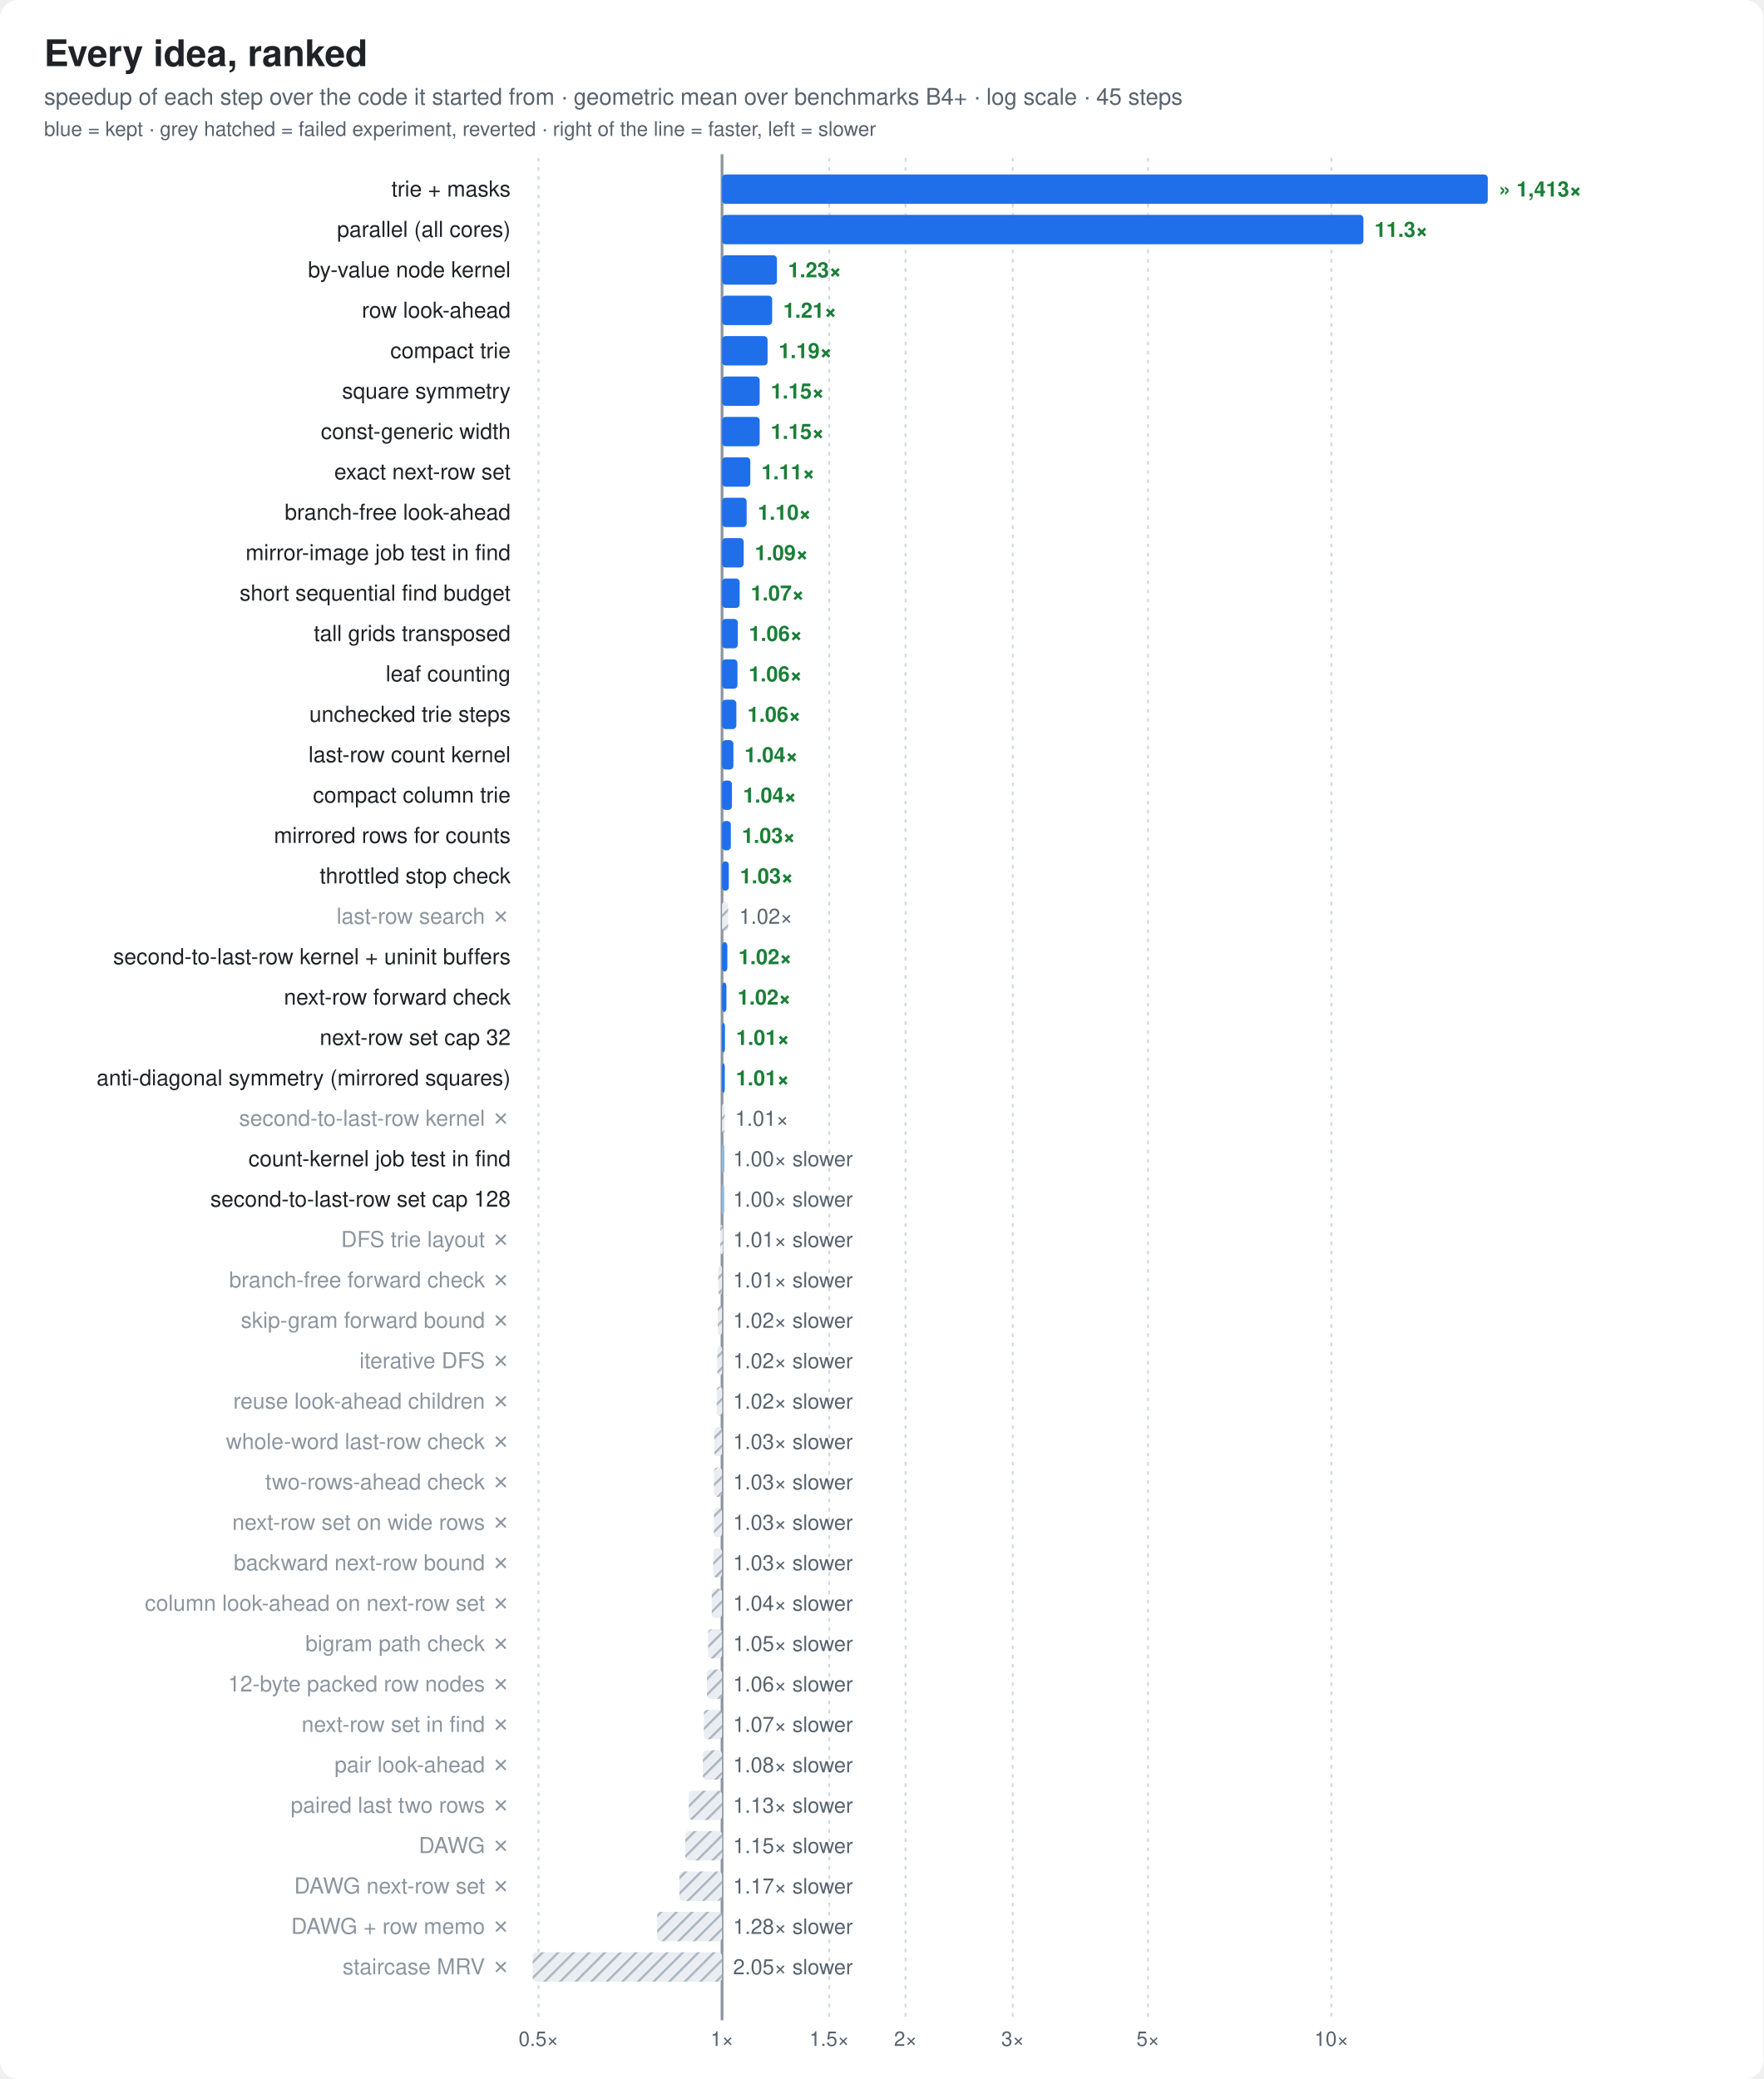
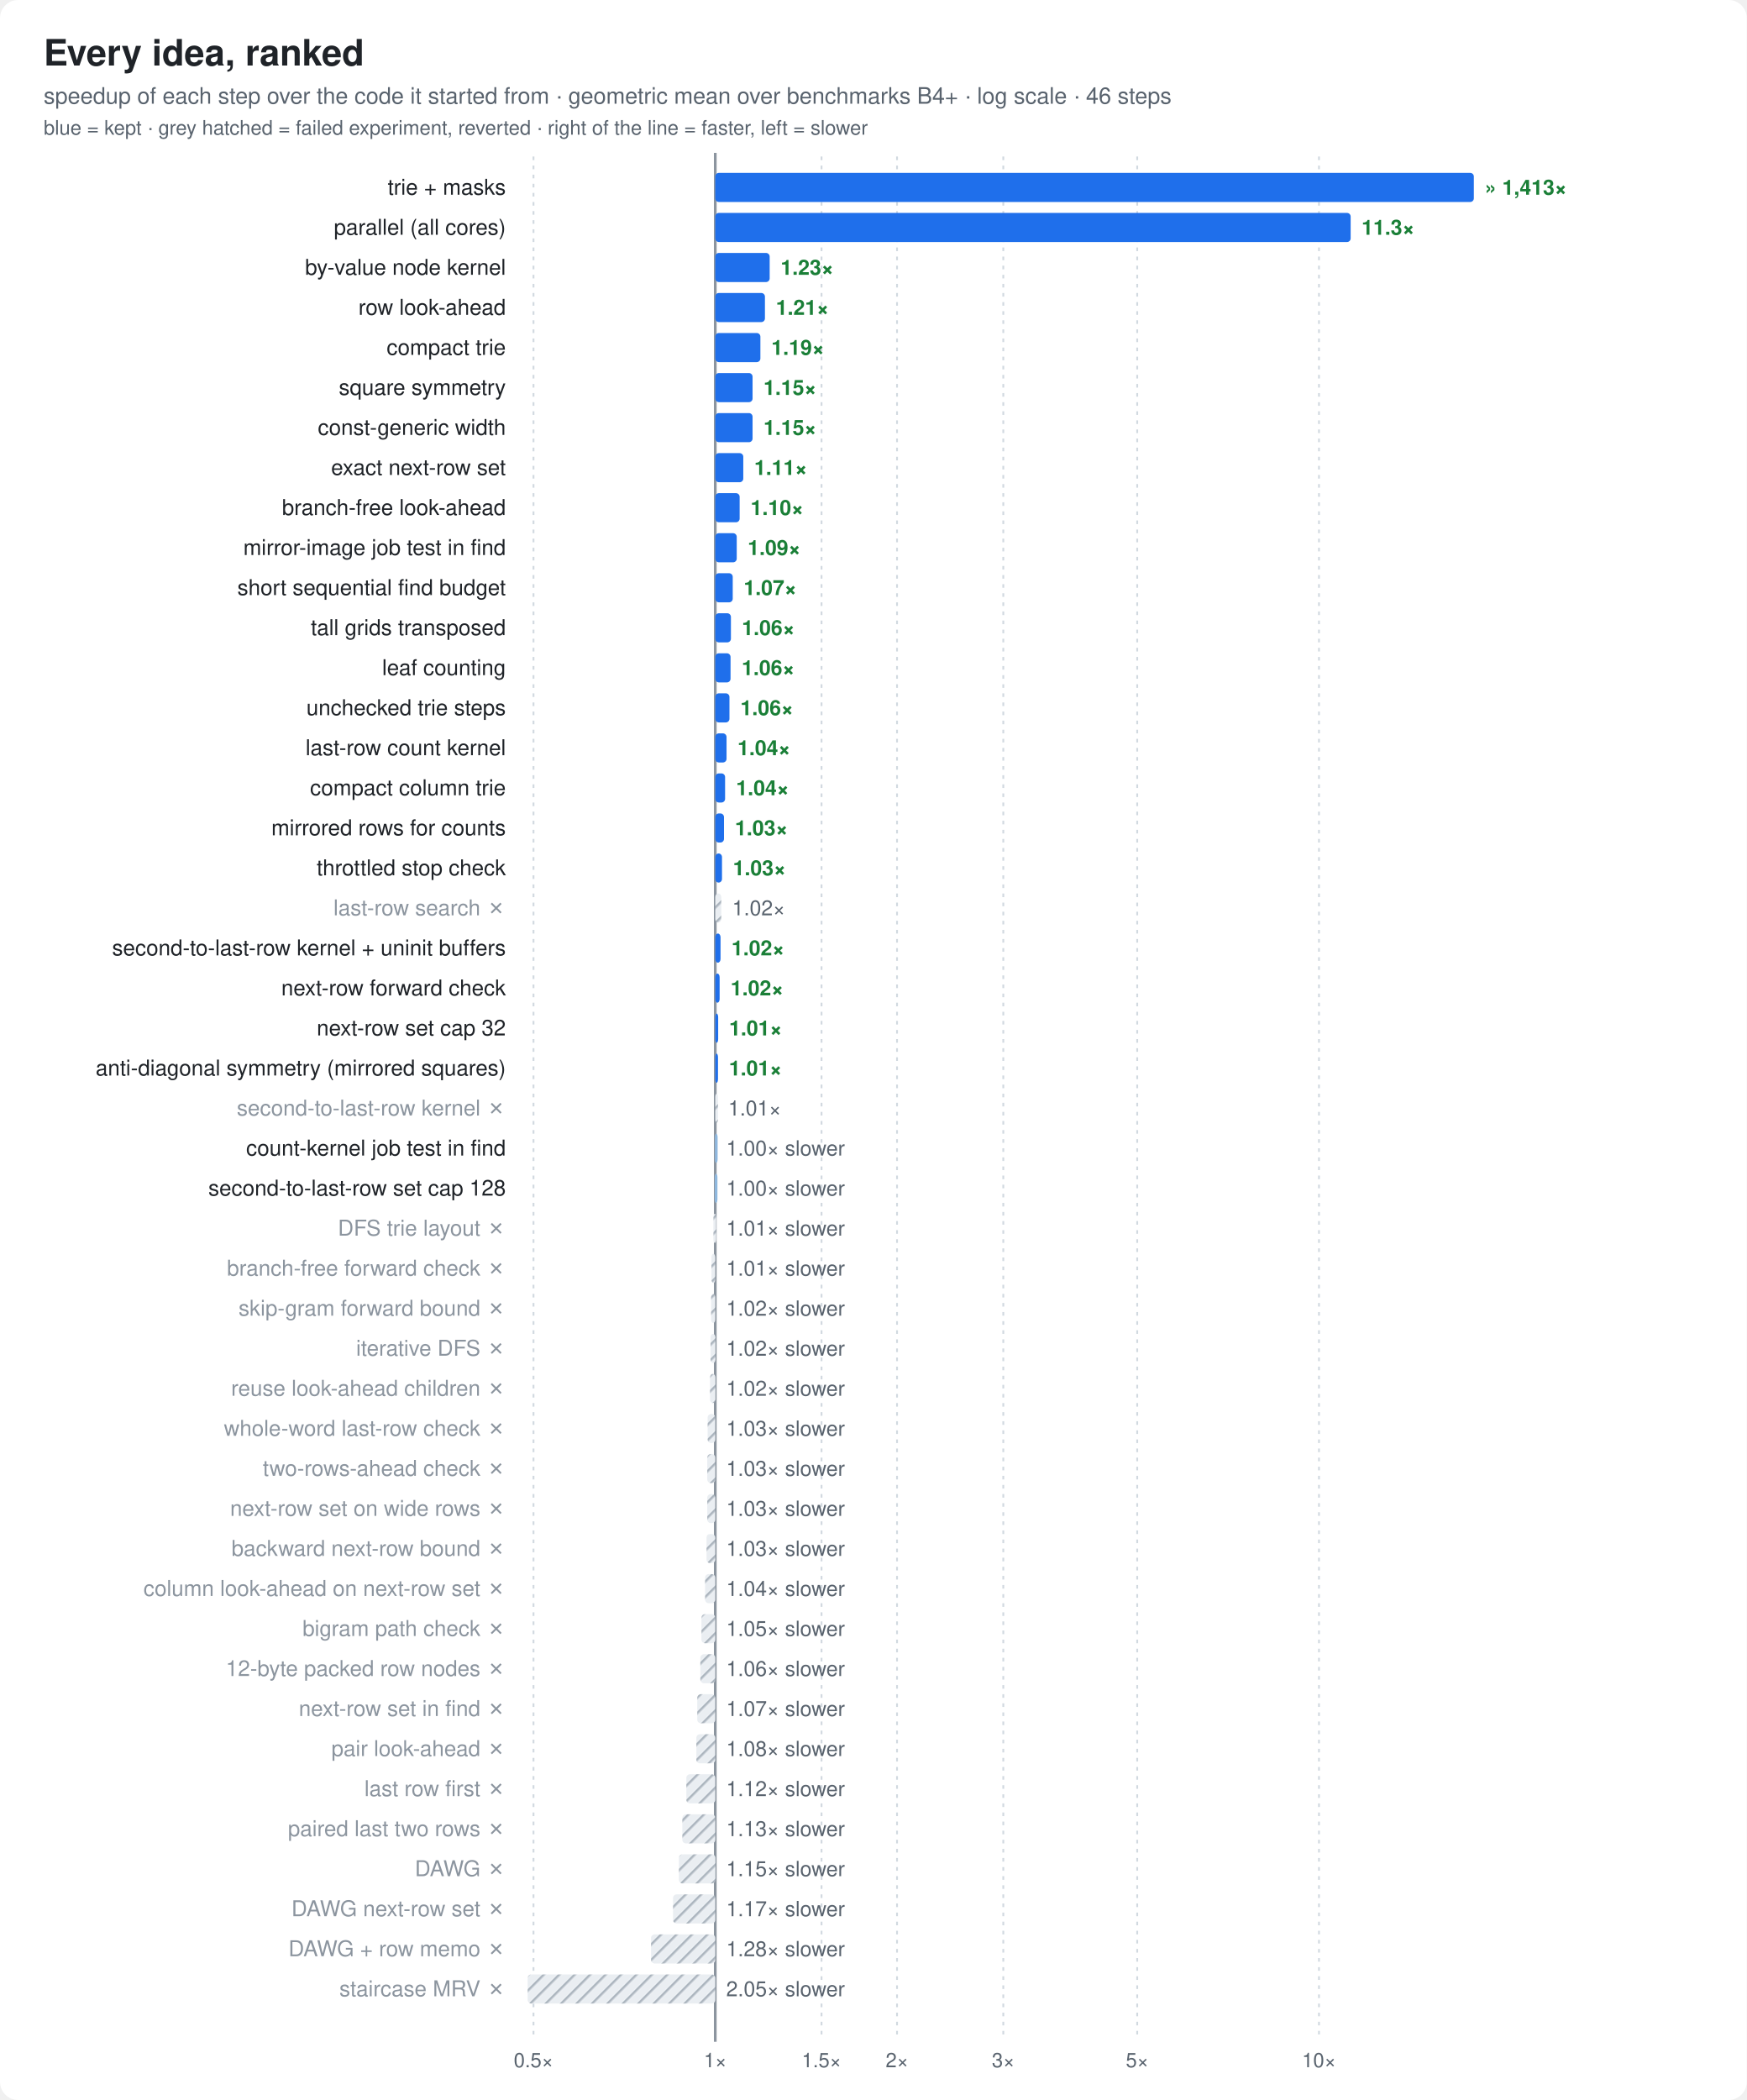
- <svg xmlns="http://www.w3.org/2000/svg" width="960" height="1132" viewBox="0 0 960 1132" font-family="ui-sans-serif,-apple-system,Segoe UI,Helvetica,Arial,sans-serif">
+ <svg xmlns="http://www.w3.org/2000/svg" width="960" height="1154" viewBox="0 0 960 1154" font-family="ui-sans-serif,-apple-system,Segoe UI,Helvetica,Arial,sans-serif">
  <style>
  .bg{fill:#ffffff} .t{fill:#1f2328} .m{fill:#59636e} .g{stroke:#d1d9e0}
  .bar{fill:#8fb8de} .best{fill:#1f6feb} .x{fill:#1a7f37;font-weight:600}
  .fail{fill:url(#hatch)} .hs{stroke:#afb8c1} .hb{fill:#eaeef2} .f{fill:#cf222e;font-weight:600}
  .ft{fill:#8c959f} .cur{fill:#1f6feb;font-weight:700}
  .ln{stroke:#1f6feb;fill:none} .lnf{fill:#1f6feb} .ctx{stroke:#afb8c1;fill:none} .ring{stroke:#ffffff}
  .fx{stroke:#8c959f;fill:none} .area{fill:#1f6feb;fill-opacity:.08} .tile{fill:#f6f8fa;stroke:#d1d9e0}
  .big{fill:#1f6feb;font-weight:800}
  .s2{stroke:#eb6834;fill:none} .s2f{fill:#eb6834} .s3{stroke:#1baf7a;fill:none} .s3f{fill:#1baf7a}
  @media (prefers-color-scheme: dark){
    .s2{stroke:#d95926} .s2f{fill:#d95926} .s3{stroke:#199e70} .s3f{fill:#199e70}
    .bg{fill:#0d1117} .t{fill:#e6edf3} .m{fill:#9198a1} .g{stroke:#30363d}
    .bar{fill:#2f5f8f} .best{fill:#4493f8} .x{fill:#3fb950}
    .hs{stroke:#484f58} .hb{fill:#21262d} .f{fill:#f85149} .ft{fill:#6e7681} .cur{fill:#4493f8}
    .ln{stroke:#4493f8} .lnf{fill:#4493f8} .ctx{stroke:#484f58} .ring{stroke:#0d1117}
    .fx{stroke:#6e7681} .area{fill:#4493f8;fill-opacity:.10} .tile{fill:#161b22;stroke:#30363d} .big{fill:#4493f8}
  }
</style>
  <defs>
    <pattern id="hatch" width="6" height="6" patternUnits="userSpaceOnUse" patternTransform="rotate(45)">
      <rect class="hb" width="6" height="6" />
      <line class="hs" x1="0" y1="0" x2="0" y2="6" stroke-width="2.5" />
    </pattern>
  </defs>
-   <rect class="bg" width="960" height="1132" rx="10" />
+   <rect class="bg" width="960" height="1154" rx="10" />
  <text class="t" x="24" y="36" font-size="20" font-weight="800">Every idea, ranked</text>
-   <text class="m" x="24" y="57" font-size="12.5">speedup of each step over the code it started from · geometric mean over benchmarks B4+ · log scale · 45 steps</text>
+   <text class="m" x="24" y="57" font-size="12.5">speedup of each step over the code it started from · geometric mean over benchmarks B4+ · log scale · 46 steps</text>
  <text class="m" x="24" y="74" font-size="11">blue = kept · grey hatched = failed experiment, reverted · right of the line = faster, left = slower</text>
-   <line class="g" x1="293.2" x2="293.2" y1="86" y2="1098" stroke-dasharray="2 3" />
-   <text class="m" x="293.2" y="1114" font-size="11" text-anchor="middle">0.5×</text>
-   <line class="g" x1="393.1" x2="393.1" y1="86" y2="1098" stroke-dasharray="2 3" />
-   <text class="m" x="393.1" y="1114" font-size="11" text-anchor="middle">1×</text>
-   <line class="g" x1="451.5" x2="451.5" y1="86" y2="1098" stroke-dasharray="2 3" />
-   <text class="m" x="451.5" y="1114" font-size="11" text-anchor="middle">1.5×</text>
-   <line class="g" x1="493.0" x2="493.0" y1="86" y2="1098" stroke-dasharray="2 3" />
-   <text class="m" x="493.0" y="1114" font-size="11" text-anchor="middle">2×</text>
-   <line class="g" x1="551.4" x2="551.4" y1="86" y2="1098" stroke-dasharray="2 3" />
-   <text class="m" x="551.4" y="1114" font-size="11" text-anchor="middle">3×</text>
-   <line class="g" x1="625.0" x2="625.0" y1="86" y2="1098" stroke-dasharray="2 3" />
-   <text class="m" x="625.0" y="1114" font-size="11" text-anchor="middle">5×</text>
-   <line class="g" x1="724.9" x2="724.9" y1="86" y2="1098" stroke-dasharray="2 3" />
-   <text class="m" x="724.9" y="1114" font-size="11" text-anchor="middle">10×</text>
-   <line class="fx" x1="393.1" x2="393.1" y1="84" y2="1100" stroke-width="1.5" />
+   <line class="g" x1="293.2" x2="293.2" y1="86" y2="1120" stroke-dasharray="2 3" />
+   <text class="m" x="293.2" y="1136" font-size="11" text-anchor="middle">0.5×</text>
+   <line class="g" x1="393.1" x2="393.1" y1="86" y2="1120" stroke-dasharray="2 3" />
+   <text class="m" x="393.1" y="1136" font-size="11" text-anchor="middle">1×</text>
+   <line class="g" x1="451.5" x2="451.5" y1="86" y2="1120" stroke-dasharray="2 3" />
+   <text class="m" x="451.5" y="1136" font-size="11" text-anchor="middle">1.5×</text>
+   <line class="g" x1="493.0" x2="493.0" y1="86" y2="1120" stroke-dasharray="2 3" />
+   <text class="m" x="493.0" y="1136" font-size="11" text-anchor="middle">2×</text>
+   <line class="g" x1="551.4" x2="551.4" y1="86" y2="1120" stroke-dasharray="2 3" />
+   <text class="m" x="551.4" y="1136" font-size="11" text-anchor="middle">3×</text>
+   <line class="g" x1="625.0" x2="625.0" y1="86" y2="1120" stroke-dasharray="2 3" />
+   <text class="m" x="625.0" y="1136" font-size="11" text-anchor="middle">5×</text>
+   <line class="g" x1="724.9" x2="724.9" y1="86" y2="1120" stroke-dasharray="2 3" />
+   <text class="m" x="724.9" y="1136" font-size="11" text-anchor="middle">10×</text>
+   <line class="fx" x1="393.1" x2="393.1" y1="84" y2="1122" stroke-width="1.5" />
  <rect class="best" x="393.1" y="95" width="416.9" height="16" rx="2" />
  <text class="t" x="278" y="107.0" font-size="12" text-anchor="end">trie + masks</text>
  <text class="x" x="816.0" y="107.0" font-size="11.5" text-anchor="start">» 1,413×</text>
  <rect class="best" x="393.1" y="117" width="349.2" height="16" rx="2" />
  <text class="t" x="278" y="129.0" font-size="12" text-anchor="end">parallel (all cores)</text>
  <text class="x" x="748.3" y="129.0" font-size="11.5" text-anchor="start">11.3×</text>
  <rect class="best" x="393.1" y="139" width="29.9" height="16" rx="2" />
  <text class="t" x="278" y="151.0" font-size="12" text-anchor="end">by-value node kernel</text>
  <text class="x" x="429.0" y="151.0" font-size="11.5" text-anchor="start">1.23×</text>
  <rect class="best" x="393.1" y="161" width="27.3" height="16" rx="2" />
  <text class="t" x="278" y="173.0" font-size="12" text-anchor="end">row look-ahead</text>
  <text class="x" x="426.4" y="173.0" font-size="11.5" text-anchor="start">1.21×</text>
  <rect class="best" x="393.1" y="183" width="24.8" height="16" rx="2" />
  <text class="t" x="278" y="195.0" font-size="12" text-anchor="end">compact trie</text>
  <text class="x" x="423.9" y="195.0" font-size="11.5" text-anchor="start">1.19×</text>
  <rect class="best" x="393.1" y="205" width="20.5" height="16" rx="2" />
  <text class="t" x="278" y="217.0" font-size="12" text-anchor="end">square symmetry</text>
  <text class="x" x="419.6" y="217.0" font-size="11.5" text-anchor="start">1.15×</text>
  <rect class="best" x="393.1" y="227" width="20.5" height="16" rx="2" />
  <text class="t" x="278" y="239.0" font-size="12" text-anchor="end">const-generic width</text>
  <text class="x" x="419.6" y="239.0" font-size="11.5" text-anchor="start">1.15×</text>
  <rect class="best" x="393.1" y="249" width="15.4" height="16" rx="2" />
  <text class="t" x="278" y="261.0" font-size="12" text-anchor="end">exact next-row set</text>
  <text class="x" x="414.5" y="261.0" font-size="11.5" text-anchor="start">1.11×</text>
  <rect class="best" x="393.1" y="271" width="13.4" height="16" rx="2" />
  <text class="t" x="278" y="283.0" font-size="12" text-anchor="end">branch-free look-ahead</text>
  <text class="x" x="412.5" y="283.0" font-size="11.5" text-anchor="start">1.10×</text>
  <rect class="best" x="393.1" y="293" width="11.8" height="16" rx="2" />
  <text class="t" x="278" y="305.0" font-size="12" text-anchor="end">mirror-image job test in find</text>
  <text class="x" x="410.9" y="305.0" font-size="11.5" text-anchor="start">1.09×</text>
  <rect class="best" x="393.1" y="315" width="9.6" height="16" rx="2" />
  <text class="t" x="278" y="327.0" font-size="12" text-anchor="end">short sequential find budget</text>
  <text class="x" x="408.7" y="327.0" font-size="11.5" text-anchor="start">1.07×</text>
  <rect class="best" x="393.1" y="337" width="8.6" height="16" rx="2" />
  <text class="t" x="278" y="349.0" font-size="12" text-anchor="end">tall grids transposed</text>
  <text class="x" x="407.7" y="349.0" font-size="11.5" text-anchor="start">1.06×</text>
  <rect class="best" x="393.1" y="359" width="8.4" height="16" rx="2" />
  <text class="t" x="278" y="371.0" font-size="12" text-anchor="end">leaf counting</text>
  <text class="x" x="407.6" y="371.0" font-size="11.5" text-anchor="start">1.06×</text>
  <rect class="best" x="393.1" y="381" width="7.8" height="16" rx="2" />
  <text class="t" x="278" y="393.0" font-size="12" text-anchor="end">unchecked trie steps</text>
  <text class="x" x="406.9" y="393.0" font-size="11.5" text-anchor="start">1.06×</text>
  <rect class="best" x="393.1" y="403" width="6.2" height="16" rx="2" />
  <text class="t" x="278" y="415.0" font-size="12" text-anchor="end">last-row count kernel</text>
  <text class="x" x="405.3" y="415.0" font-size="11.5" text-anchor="start">1.04×</text>
  <rect class="best" x="393.1" y="425" width="5.4" height="16" rx="2" />
  <text class="t" x="278" y="437.0" font-size="12" text-anchor="end">compact column trie</text>
  <text class="x" x="404.5" y="437.0" font-size="11.5" text-anchor="start">1.04×</text>
  <rect class="best" x="393.1" y="447" width="4.8" height="16" rx="2" />
  <text class="t" x="278" y="459.0" font-size="12" text-anchor="end">mirrored rows for counts</text>
  <text class="x" x="403.9" y="459.0" font-size="11.5" text-anchor="start">1.03×</text>
  <rect class="best" x="393.1" y="469" width="3.7" height="16" rx="2" />
  <text class="t" x="278" y="481.0" font-size="12" text-anchor="end">throttled stop check</text>
  <text class="x" x="402.8" y="481.0" font-size="11.5" text-anchor="start">1.03×</text>
  <rect class="fail" x="393.1" y="491" width="3.3" height="16" rx="2" />
  <text class="ft" x="278" y="503.0" font-size="12" text-anchor="end">last-row search ✗</text>
  <text class="m" x="402.4" y="503.0" font-size="11.5" text-anchor="start">1.02×</text>
  <rect class="best" x="393.1" y="513" width="2.9" height="16" rx="2" />
  <text class="t" x="278" y="525.0" font-size="12" text-anchor="end">second-to-last-row kernel + uninit buffers</text>
  <text class="x" x="402.0" y="525.0" font-size="11.5" text-anchor="start">1.02×</text>
  <rect class="best" x="393.1" y="535" width="2.4" height="16" rx="2" />
  <text class="t" x="278" y="547.0" font-size="12" text-anchor="end">next-row forward check</text>
  <text class="x" x="401.5" y="547.0" font-size="11.5" text-anchor="start">1.02×</text>
  <rect class="best" x="393.1" y="557" width="1.6" height="16" rx="2" />
  <text class="t" x="278" y="569.0" font-size="12" text-anchor="end">next-row set cap 32</text>
  <text class="x" x="400.7" y="569.0" font-size="11.5" text-anchor="start">1.01×</text>
  <rect class="best" x="393.1" y="579" width="1.5" height="16" rx="2" />
  <text class="t" x="278" y="591.0" font-size="12" text-anchor="end">anti-diagonal symmetry (mirrored squares)</text>
  <text class="x" x="400.6" y="591.0" font-size="11.5" text-anchor="start">1.01×</text>
  <rect class="fail" x="393.1" y="601" width="1.5" height="16" rx="2" />
  <text class="ft" x="278" y="613.0" font-size="12" text-anchor="end">second-to-last-row kernel ✗</text>
  <text class="m" x="400.2" y="613.0" font-size="11.5" text-anchor="start">1.01×</text>
  <rect class="bar" x="392.9" y="623" width="1.5" height="16" rx="2" />
  <text class="t" x="278" y="635.0" font-size="12" text-anchor="end">count-kernel job test in find</text>
  <text class="m" x="399.1" y="635.0" font-size="11.5" text-anchor="start">1.00× slower</text>
  <rect class="bar" x="392.8" y="645" width="1.5" height="16" rx="2" />
  <text class="t" x="278" y="657.0" font-size="12" text-anchor="end">second-to-last-row set cap 128</text>
  <text class="m" x="399.1" y="657.0" font-size="11.5" text-anchor="start">1.00× slower</text>
  <rect class="fail" x="392.1" y="667" width="1.5" height="16" rx="2" />
  <text class="ft" x="278" y="679.0" font-size="12" text-anchor="end">DFS trie layout ✗</text>
  <text class="m" x="399.1" y="679.0" font-size="11.5" text-anchor="start">1.01× slower</text>
  <rect class="fail" x="391.0" y="689" width="2.1" height="16" rx="2" />
  <text class="ft" x="278" y="701.0" font-size="12" text-anchor="end">branch-free forward check ✗</text>
  <text class="m" x="399.1" y="701.0" font-size="11.5" text-anchor="start">1.01× slower</text>
  <rect class="fail" x="390.8" y="711" width="2.3" height="16" rx="2" />
  <text class="ft" x="278" y="723.0" font-size="12" text-anchor="end">skip-gram forward bound ✗</text>
  <text class="m" x="399.1" y="723.0" font-size="11.5" text-anchor="start">1.02× slower</text>
  <rect class="fail" x="390.5" y="733" width="2.7" height="16" rx="2" />
  <text class="ft" x="278" y="745.0" font-size="12" text-anchor="end">iterative DFS ✗</text>
  <text class="m" x="399.1" y="745.0" font-size="11.5" text-anchor="start">1.02× slower</text>
  <rect class="fail" x="390.2" y="755" width="3.0" height="16" rx="2" />
  <text class="ft" x="278" y="767.0" font-size="12" text-anchor="end">reuse look-ahead children ✗</text>
  <text class="m" x="399.1" y="767.0" font-size="11.5" text-anchor="start">1.02× slower</text>
  <rect class="fail" x="388.9" y="777" width="4.2" height="16" rx="2" />
  <text class="ft" x="278" y="789.0" font-size="12" text-anchor="end">whole-word last-row check ✗</text>
  <text class="m" x="399.1" y="789.0" font-size="11.5" text-anchor="start">1.03× slower</text>
  <rect class="fail" x="388.7" y="799" width="4.4" height="16" rx="2" />
  <text class="ft" x="278" y="811.0" font-size="12" text-anchor="end">two-rows-ahead check ✗</text>
  <text class="m" x="399.1" y="811.0" font-size="11.5" text-anchor="start">1.03× slower</text>
  <rect class="fail" x="388.7" y="821" width="4.4" height="16" rx="2" />
  <text class="ft" x="278" y="833.0" font-size="12" text-anchor="end">next-row set on wide rows ✗</text>
  <text class="m" x="399.1" y="833.0" font-size="11.5" text-anchor="start">1.03× slower</text>
  <rect class="fail" x="388.3" y="843" width="4.8" height="16" rx="2" />
  <text class="ft" x="278" y="855.0" font-size="12" text-anchor="end">backward next-row bound ✗</text>
  <text class="m" x="399.1" y="855.0" font-size="11.5" text-anchor="start">1.03× slower</text>
  <rect class="fail" x="387.5" y="865" width="5.6" height="16" rx="2" />
  <text class="ft" x="278" y="877.0" font-size="12" text-anchor="end">column look-ahead on next-row set ✗</text>
  <text class="m" x="399.1" y="877.0" font-size="11.5" text-anchor="start">1.04× slower</text>
  <rect class="fail" x="385.5" y="887" width="7.6" height="16" rx="2" />
  <text class="ft" x="278" y="899.0" font-size="12" text-anchor="end">bigram path check ✗</text>
  <text class="m" x="399.1" y="899.0" font-size="11.5" text-anchor="start">1.05× slower</text>
  <rect class="fail" x="384.9" y="909" width="8.2" height="16" rx="2" />
  <text class="ft" x="278" y="921.0" font-size="12" text-anchor="end">12-byte packed row nodes ✗</text>
  <text class="m" x="399.1" y="921.0" font-size="11.5" text-anchor="start">1.06× slower</text>
  <rect class="fail" x="383.2" y="931" width="9.9" height="16" rx="2" />
  <text class="ft" x="278" y="943.0" font-size="12" text-anchor="end">next-row set in find ✗</text>
  <text class="m" x="399.1" y="943.0" font-size="11.5" text-anchor="start">1.07× slower</text>
  <rect class="fail" x="382.7" y="953" width="10.4" height="16" rx="2" />
  <text class="ft" x="278" y="965.0" font-size="12" text-anchor="end">pair look-ahead ✗</text>
  <text class="m" x="399.1" y="965.0" font-size="11.5" text-anchor="start">1.08× slower</text>
-   <rect class="fail" x="375.0" y="975" width="18.1" height="16" rx="2" />
-   <text class="ft" x="278" y="987.0" font-size="12" text-anchor="end">paired last two rows ✗</text>
-   <text class="m" x="399.1" y="987.0" font-size="11.5" text-anchor="start">1.13× slower</text>
-   <rect class="fail" x="373.1" y="997" width="20.1" height="16" rx="2" />
-   <text class="ft" x="278" y="1009.0" font-size="12" text-anchor="end">DAWG ✗</text>
-   <text class="m" x="399.1" y="1009.0" font-size="11.5" text-anchor="start">1.15× slower</text>
-   <rect class="fail" x="369.9" y="1019" width="23.2" height="16" rx="2" />
-   <text class="ft" x="278" y="1031.0" font-size="12" text-anchor="end">DAWG next-row set ✗</text>
-   <text class="m" x="399.1" y="1031.0" font-size="11.5" text-anchor="start">1.17× slower</text>
-   <rect class="fail" x="357.8" y="1041" width="35.3" height="16" rx="2" />
-   <text class="ft" x="278" y="1053.0" font-size="12" text-anchor="end">DAWG + row memo ✗</text>
-   <text class="m" x="399.1" y="1053.0" font-size="11.5" text-anchor="start">1.28× slower</text>
-   <rect class="fail" x="290.0" y="1063" width="103.1" height="16" rx="2" />
-   <text class="ft" x="278" y="1075.0" font-size="12" text-anchor="end">staircase MRV ✗</text>
-   <text class="m" x="399.1" y="1075.0" font-size="11.5" text-anchor="start">2.05× slower</text>
+   <rect class="fail" x="377.2" y="975" width="15.9" height="16" rx="2" />
+   <text class="ft" x="278" y="987.0" font-size="12" text-anchor="end">last row first ✗</text>
+   <text class="m" x="399.1" y="987.0" font-size="11.5" text-anchor="start">1.12× slower</text>
+   <rect class="fail" x="375.0" y="997" width="18.1" height="16" rx="2" />
+   <text class="ft" x="278" y="1009.0" font-size="12" text-anchor="end">paired last two rows ✗</text>
+   <text class="m" x="399.1" y="1009.0" font-size="11.5" text-anchor="start">1.13× slower</text>
+   <rect class="fail" x="373.1" y="1019" width="20.1" height="16" rx="2" />
+   <text class="ft" x="278" y="1031.0" font-size="12" text-anchor="end">DAWG ✗</text>
+   <text class="m" x="399.1" y="1031.0" font-size="11.5" text-anchor="start">1.15× slower</text>
+   <rect class="fail" x="369.9" y="1041" width="23.2" height="16" rx="2" />
+   <text class="ft" x="278" y="1053.0" font-size="12" text-anchor="end">DAWG next-row set ✗</text>
+   <text class="m" x="399.1" y="1053.0" font-size="11.5" text-anchor="start">1.17× slower</text>
+   <rect class="fail" x="357.8" y="1063" width="35.3" height="16" rx="2" />
+   <text class="ft" x="278" y="1075.0" font-size="12" text-anchor="end">DAWG + row memo ✗</text>
+   <text class="m" x="399.1" y="1075.0" font-size="11.5" text-anchor="start">1.28× slower</text>
+   <rect class="fail" x="290.0" y="1085" width="103.1" height="16" rx="2" />
+   <text class="ft" x="278" y="1097.0" font-size="12" text-anchor="end">staircase MRV ✗</text>
+   <text class="m" x="399.1" y="1097.0" font-size="11.5" text-anchor="start">2.05× slower</text>
</svg>
